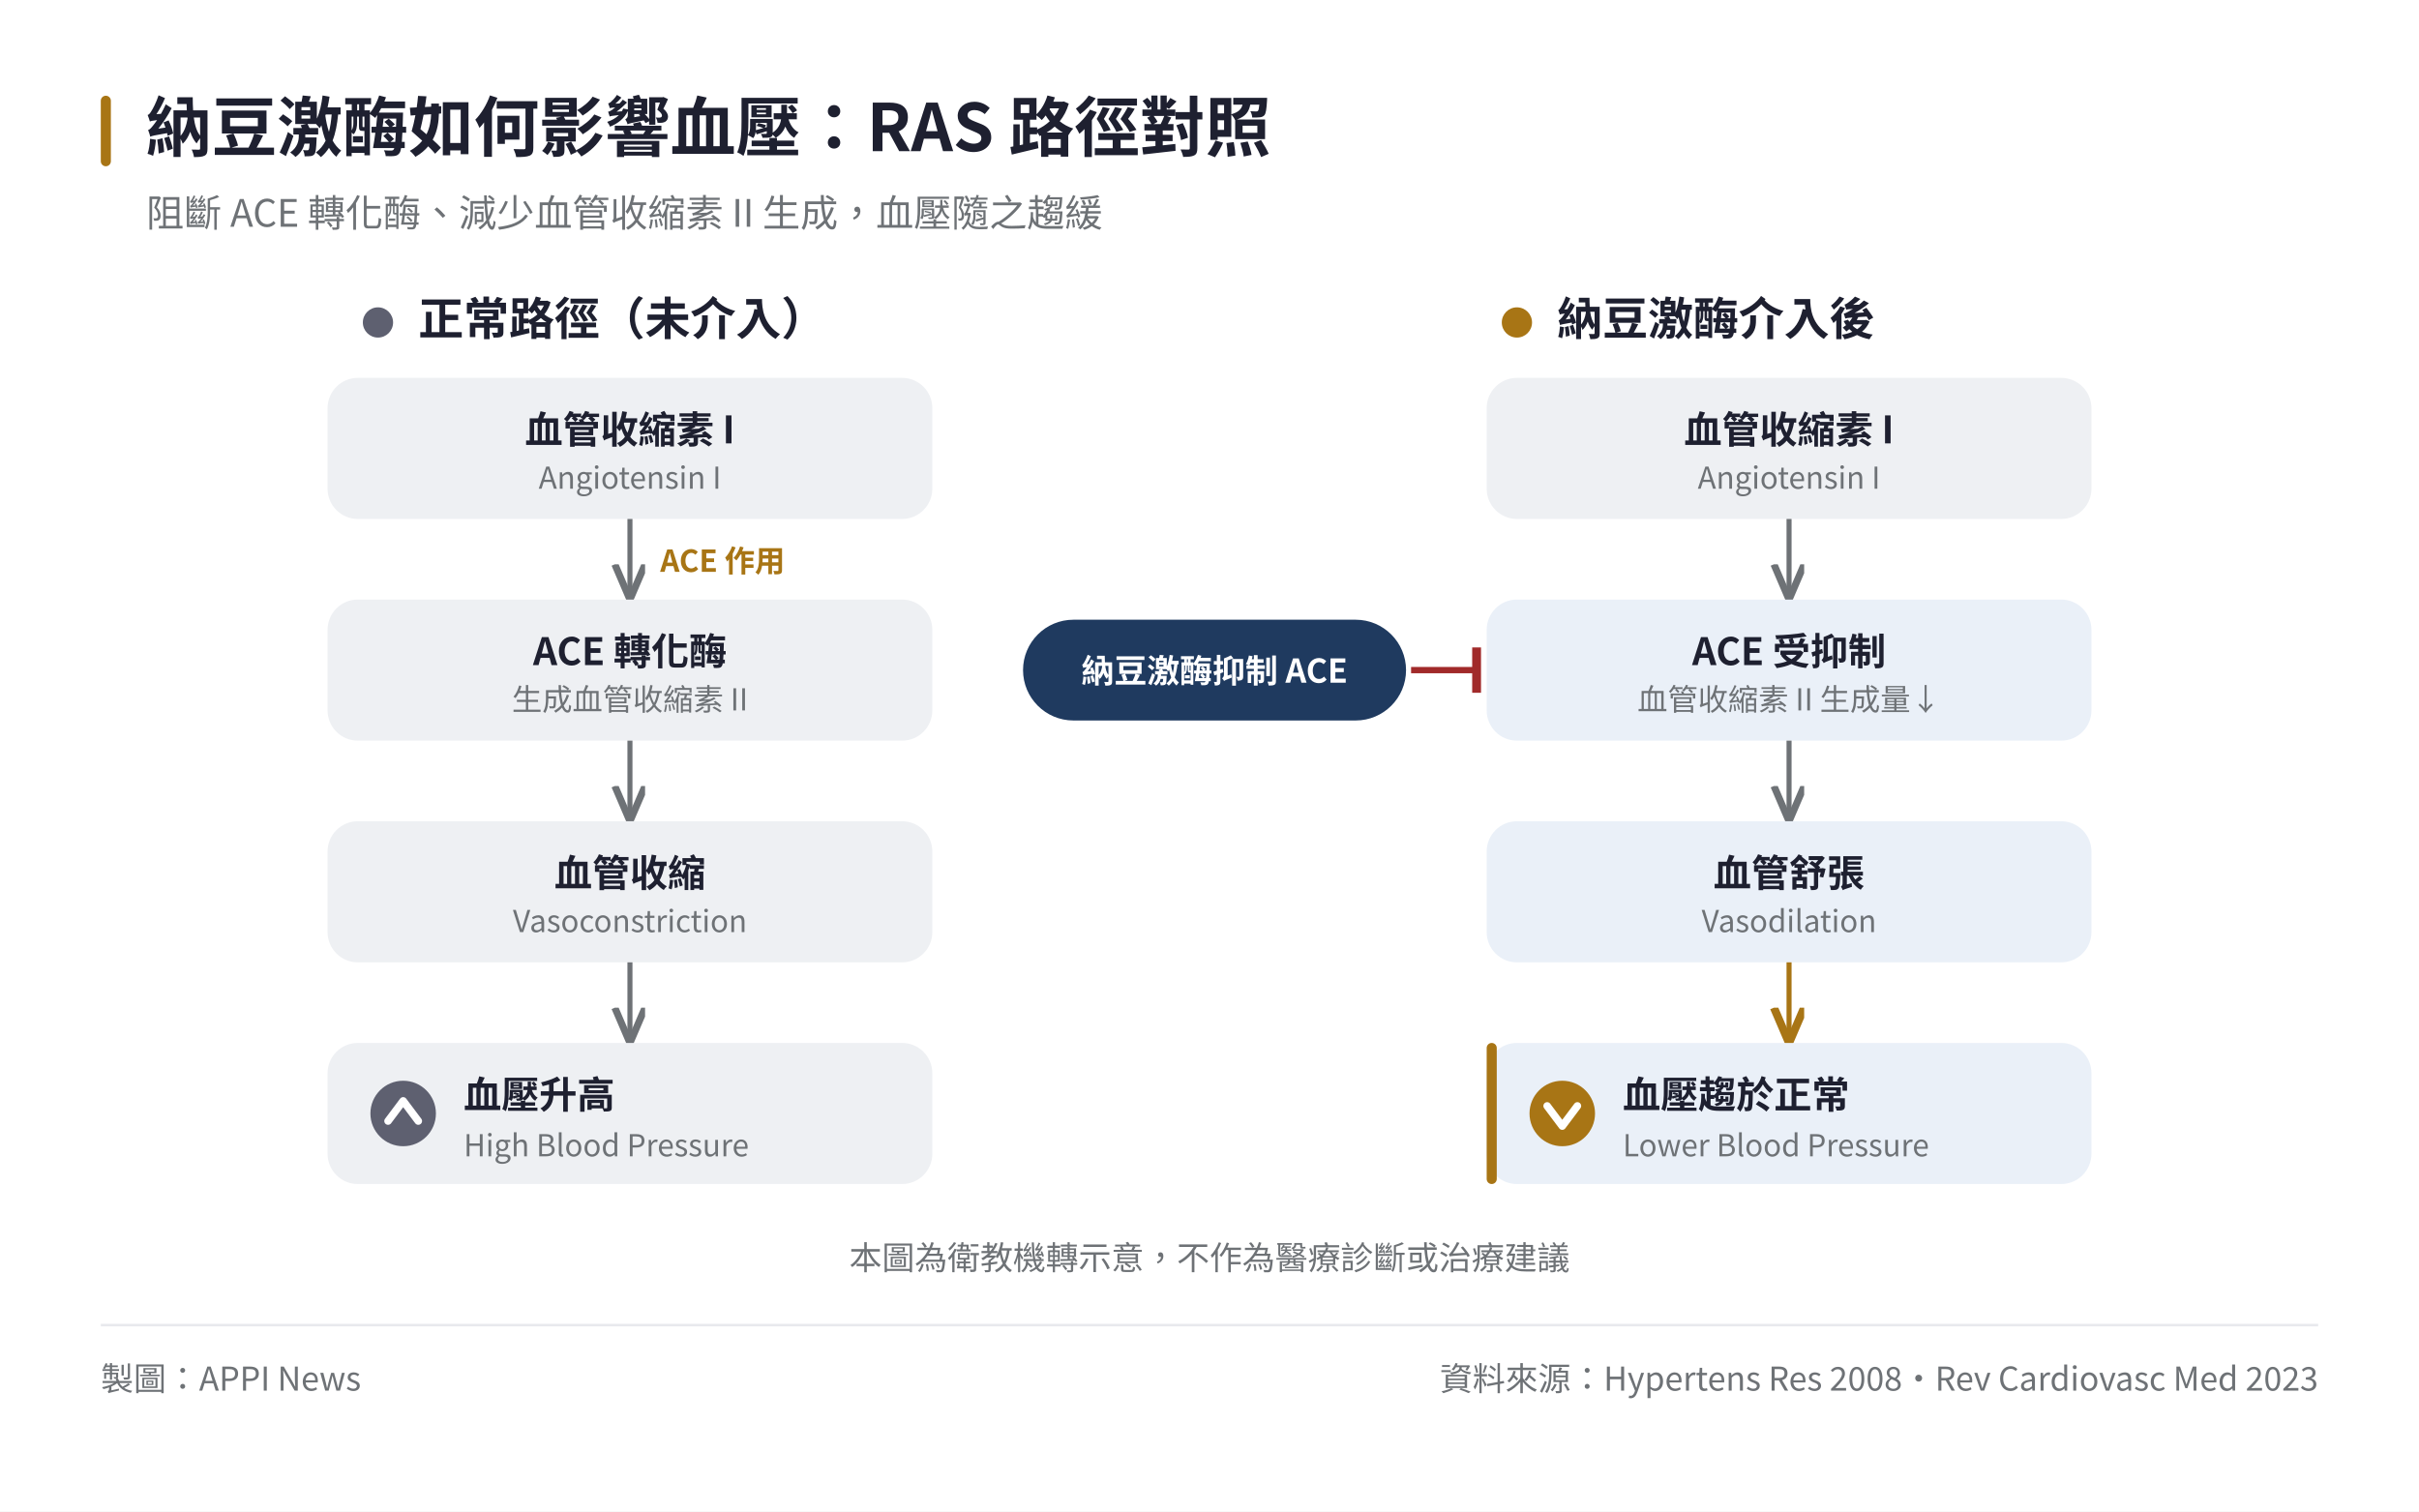
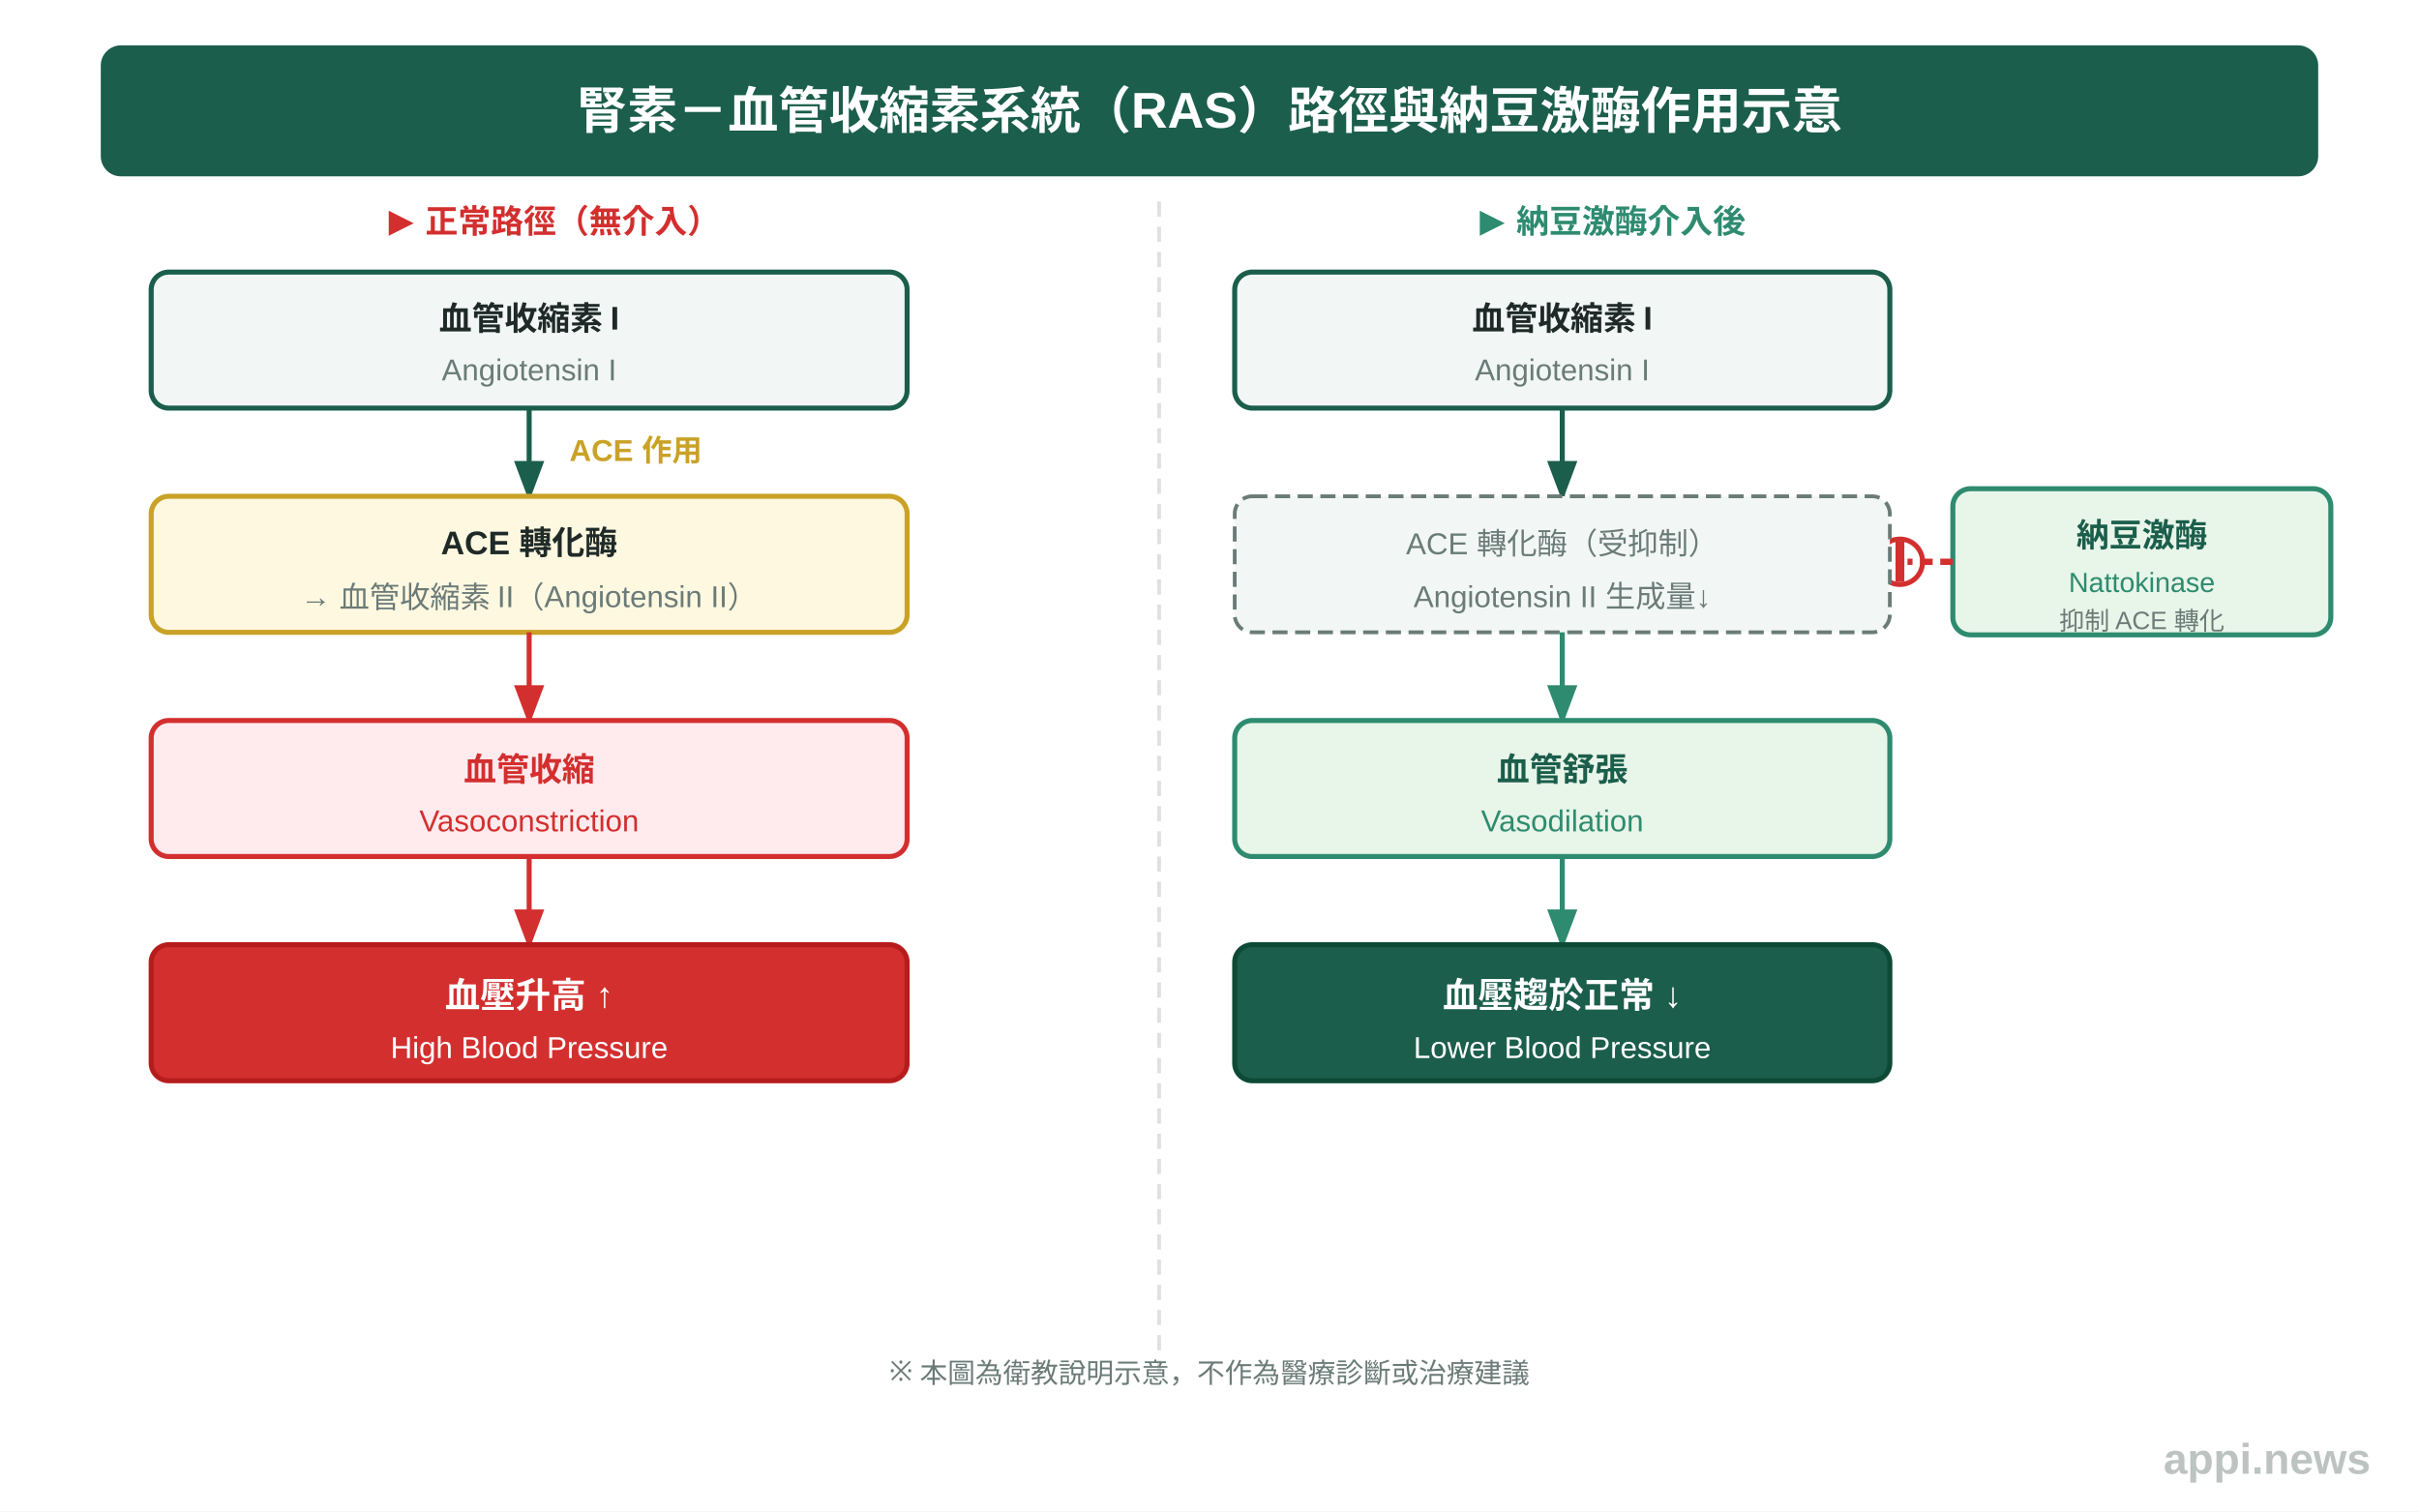
- <svg xmlns="http://www.w3.org/2000/svg" viewBox="0 0 960 600" width="960" height="600" role="img" aria-label="納豆激酶抑制 ACE 路徑對照圖：正常路徑下血管收縮素 I 經 ACE 轉化為血管收縮素 II 導致血管收縮、血壓升高；納豆激酶介入後抑制 ACE、血管收縮素 II 生成量下降、血管舒張、血壓趨於正常">
-   <style>
- text{font-family:'Noto Sans TC','PingFang TC','Microsoft JhengHei','Noto Sans CJK TC','Heiti TC',sans-serif;}
- .title{font-size:26px;font-weight:700;fill:#1e2030;}
- .deck{font-size:15px;fill:#6e7276;}
- .head{font-size:18px;font-weight:700;fill:#1e2030;}
- .node{font-size:15px;font-weight:700;fill:#1e2030;}
- .en{font-size:12px;fill:#6e7276;}
- .tag{font-size:12px;font-weight:700;fill:#a87515;}
- .pill{font-size:13px;font-weight:700;fill:#ffffff;}
- .foot{font-size:13px;fill:#6e7276;}
- .note{font-size:13px;fill:#6e7276;}
- </style>
+ <svg xmlns="http://www.w3.org/2000/svg" viewBox="0 0 960 600" width="960" height="600">
  <defs>
-     <marker id="arG" markerWidth="9" markerHeight="9" refX="6" refY="3" orient="auto">
-       <path d="M0 0 L7 3 L0 6" fill="none" stroke="#6e7276" stroke-width="1.4" />
+     <style>text{font-family:'Microsoft JhengHei','Noto Sans TC',Arial,sans-serif}</style>
+     <marker id="ag" markerWidth="8" markerHeight="6" refX="7" refY="3" orient="auto">
+       <polygon points="0 0,8 3,0 6" fill="#1B5E4B" />
    </marker>
-     <marker id="arGold" markerWidth="9" markerHeight="9" refX="6" refY="3" orient="auto">
-       <path d="M0 0 L7 3 L0 6" fill="none" stroke="#a87515" stroke-width="1.6" />
+     <marker id="ar" markerWidth="8" markerHeight="6" refX="7" refY="3" orient="auto">
+       <polygon points="0 0,8 3,0 6" fill="#D32F2F" />
+     </marker>
+     <marker id="ag2" markerWidth="8" markerHeight="6" refX="7" refY="3" orient="auto">
+       <polygon points="0 0,8 3,0 6" fill="#2E8B6F" />
    </marker>
  </defs>
-   <rect width="960" height="600" fill="#ffffff" />
-   <rect x="40" y="38" width="4" height="28" rx="2" fill="#a87515" />
-   <text x="58" y="60" class="title">納豆激酶如何影響血壓：RAS 路徑對照</text>
-   <text x="58" y="90" class="deck">阻斷 ACE 轉化酶、減少血管收縮素 II 生成，血壓隨之趨緩</text>
-   <circle cx="150" cy="128" r="6" fill="#5e6070" />
-   <text x="166" y="133" class="head">正常路徑（未介入）</text>
-   <circle cx="602" cy="128" r="6" fill="#a87515" />
-   <text x="618" y="133" class="head">納豆激酶介入後</text>
-   <rect x="130" y="150" width="240" height="56" rx="12" fill="#eef0f3" />
-   <text x="250" y="176" text-anchor="middle" class="node">血管收縮素 I</text>
-   <text x="250" y="194" text-anchor="middle" class="en">Angiotensin I</text>
-   <line x1="250" y1="206" x2="250" y2="236" stroke="#6e7276" stroke-width="2" marker-end="url(#arG)" />
-   <text x="262" y="227" class="tag">ACE 作用</text>
-   <rect x="130" y="238" width="240" height="56" rx="12" fill="#eef0f3" />
-   <text x="250" y="264" text-anchor="middle" class="node">ACE 轉化酶</text>
-   <text x="250" y="282" text-anchor="middle" class="en">生成血管收縮素 II</text>
-   <line x1="250" y1="294" x2="250" y2="324" stroke="#6e7276" stroke-width="2" marker-end="url(#arG)" />
-   <rect x="130" y="326" width="240" height="56" rx="12" fill="#eef0f3" />
-   <text x="250" y="352" text-anchor="middle" class="node">血管收縮</text>
-   <text x="250" y="370" text-anchor="middle" class="en">Vasoconstriction</text>
-   <line x1="250" y1="382" x2="250" y2="412" stroke="#6e7276" stroke-width="2" marker-end="url(#arG)" />
-   <rect x="130" y="414" width="240" height="56" rx="12" fill="#eef0f3" />
-   <circle cx="160" cy="442" r="13" fill="#5e6070" />
-   <path d="M154 445 L160 437 L166 445" fill="none" stroke="#ffffff" stroke-width="3" stroke-linecap="round" stroke-linejoin="round" />
-   <text x="184" y="440" class="node">血壓升高</text>
-   <text x="184" y="459" class="en">High Blood Pressure</text>
-   <rect x="590" y="150" width="240" height="56" rx="12" fill="#eef0f3" />
-   <text x="710" y="176" text-anchor="middle" class="node">血管收縮素 I</text>
-   <text x="710" y="194" text-anchor="middle" class="en">Angiotensin I</text>
-   <line x1="710" y1="206" x2="710" y2="236" stroke="#6e7276" stroke-width="2" marker-end="url(#arG)" />
-   <rect x="406" y="246" width="152" height="40" rx="20" fill="#1f3a5f" />
-   <text x="482" y="271" text-anchor="middle" class="pill">納豆激酶抑制 ACE</text>
-   <line x1="560" y1="266" x2="585" y2="266" stroke="#a12a2a" stroke-width="2.5" />
-   <line x1="586" y1="257" x2="586" y2="275" stroke="#a12a2a" stroke-width="3.5" />
-   <rect x="590" y="238" width="240" height="56" rx="12" fill="#eaf0f8" />
-   <text x="710" y="264" text-anchor="middle" class="node">ACE 受抑制</text>
-   <text x="710" y="282" text-anchor="middle" class="en">血管收縮素 II 生成量↓</text>
-   <line x1="710" y1="294" x2="710" y2="324" stroke="#6e7276" stroke-width="2" marker-end="url(#arG)" />
-   <rect x="590" y="326" width="240" height="56" rx="12" fill="#eaf0f8" />
-   <text x="710" y="352" text-anchor="middle" class="node">血管舒張</text>
-   <text x="710" y="370" text-anchor="middle" class="en">Vasodilation</text>
-   <line x1="710" y1="382" x2="710" y2="412" stroke="#a87515" stroke-width="2" marker-end="url(#arGold)" />
-   <rect x="590" y="414" width="240" height="56" rx="12" fill="#eaf0f8" />
-   <rect x="590" y="414" width="4" height="56" rx="2" fill="#a87515" />
-   <circle cx="620" cy="442" r="13" fill="#a87515" />
-   <path d="M614 439 L620 447 L626 439" fill="none" stroke="#ffffff" stroke-width="3" stroke-linecap="round" stroke-linejoin="round" />
-   <text x="644" y="440" class="node">血壓趨於正常</text>
-   <text x="644" y="459" class="en">Lower Blood Pressure</text>
-   <text x="480" y="504" text-anchor="middle" class="note">本圖為衛教機轉示意，不作為醫療診斷或治療建議</text>
-   <line x1="40" y1="526" x2="920" y2="526" stroke="#e8e9ed" stroke-width="1" />
-   <text x="40" y="552" class="foot">製圖：APPI News</text>
-   <text x="920" y="552" text-anchor="end" class="foot">資料來源：Hypertens Res 2008・Rev Cardiovasc Med 2023</text>
+   <rect width="960" height="600" fill="#fff" />
+   <rect x="40" y="18" width="880" height="52" rx="8" fill="#1B5E4B" />
+   <text x="480" y="51" text-anchor="middle" fill="#fff" font-size="20" font-weight="bold">腎素－血管收縮素系統（RAS）路徑與納豆激酶作用示意</text>
+   <text x="220" y="92" text-anchor="middle" fill="#D32F2F" font-size="13" font-weight="bold">▶ 正常路徑（無介入）</text>
+   <text x="640" y="92" text-anchor="middle" fill="#2E8B6F" font-size="13" font-weight="bold">▶ 納豆激酶介入後</text>
+   <line x1="460" y1="80" x2="460" y2="545" stroke="#e0e0e0" stroke-width="1.5" stroke-dasharray="6,4" />
+   <rect x="60" y="108" width="300" height="54" rx="7" fill="#F2F7F5" stroke="#1B5E4B" stroke-width="2" />
+   <text x="210" y="131" text-anchor="middle" fill="#1F2A28" font-size="13" font-weight="bold">血管收縮素 I</text>
+   <text x="210" y="151" text-anchor="middle" fill="#6B7B77" font-size="12">Angiotensin I</text>
+   <line x1="210" y1="162" x2="210" y2="197" stroke="#1B5E4B" stroke-width="2" marker-end="url(#ag)" />
+   <text x="226" y="183" fill="#C9A227" font-size="12" font-weight="bold">ACE 作用</text>
+   <rect x="60" y="197" width="300" height="54" rx="7" fill="#FFF8E1" stroke="#C9A227" stroke-width="2" />
+   <text x="210" y="220" text-anchor="middle" fill="#1F2A28" font-size="13" font-weight="bold">ACE 轉化酶</text>
+   <text x="210" y="241" text-anchor="middle" fill="#6B7B77" font-size="12">→ 血管收縮素 II（Angiotensin II）</text>
+   <line x1="210" y1="251" x2="210" y2="286" stroke="#D32F2F" stroke-width="2" marker-end="url(#ar)" />
+   <rect x="60" y="286" width="300" height="54" rx="7" fill="#FFEBEE" stroke="#D32F2F" stroke-width="2" />
+   <text x="210" y="310" text-anchor="middle" fill="#D32F2F" font-size="13" font-weight="bold">血管收縮</text>
+   <text x="210" y="330" text-anchor="middle" fill="#D32F2F" font-size="12">Vasoconstriction</text>
+   <line x1="210" y1="340" x2="210" y2="375" stroke="#D32F2F" stroke-width="2" marker-end="url(#ar)" />
+   <rect x="60" y="375" width="300" height="54" rx="7" fill="#D32F2F" stroke="#B71C1C" stroke-width="2" />
+   <text x="210" y="400" text-anchor="middle" fill="#fff" font-size="14" font-weight="bold">血壓升高 ↑</text>
+   <text x="210" y="420" text-anchor="middle" fill="#fff" font-size="12">High Blood Pressure</text>
+   <rect x="490" y="108" width="260" height="54" rx="7" fill="#F2F7F5" stroke="#1B5E4B" stroke-width="2" />
+   <text x="620" y="131" text-anchor="middle" fill="#1F2A28" font-size="13" font-weight="bold">血管收縮素 I</text>
+   <text x="620" y="151" text-anchor="middle" fill="#6B7B77" font-size="12">Angiotensin I</text>
+   <line x1="620" y1="162" x2="620" y2="197" stroke="#1B5E4B" stroke-width="2" marker-end="url(#ag)" />
+   <rect x="775" y="194" width="150" height="58" rx="7" fill="#E8F5E9" stroke="#2E8B6F" stroke-width="2" />
+   <text x="850" y="217" text-anchor="middle" fill="#1B5E4B" font-size="13" font-weight="bold">納豆激酶</text>
+   <text x="850" y="235" text-anchor="middle" fill="#2E8B6F" font-size="11">Nattokinase</text>
+   <text x="850" y="250" text-anchor="middle" fill="#6B7B77" font-size="10">抑制 ACE 轉化</text>
+   <line x1="775" y1="223" x2="757" y2="223" stroke="#D32F2F" stroke-width="2.5" stroke-dasharray="5,3" />
+   <line x1="754" y1="215" x2="754" y2="231" stroke="#D32F2F" stroke-width="3.5" />
+   <circle cx="754" cy="223" r="9" fill="none" stroke="#D32F2F" stroke-width="2" />
+   <rect x="490" y="197" width="260" height="54" rx="7" fill="#F2F7F5" stroke="#6B7B77" stroke-width="1.5" stroke-dasharray="6,3" />
+   <text x="620" y="220" text-anchor="middle" fill="#6B7B77" font-size="12">ACE 轉化酶（受抑制）</text>
+   <text x="620" y="241" text-anchor="middle" fill="#6B7B77" font-size="12">Angiotensin II 生成量↓</text>
+   <line x1="620" y1="251" x2="620" y2="286" stroke="#2E8B6F" stroke-width="2" marker-end="url(#ag2)" />
+   <rect x="490" y="286" width="260" height="54" rx="7" fill="#E8F5E9" stroke="#2E8B6F" stroke-width="2" />
+   <text x="620" y="310" text-anchor="middle" fill="#1B5E4B" font-size="13" font-weight="bold">血管舒張</text>
+   <text x="620" y="330" text-anchor="middle" fill="#2E8B6F" font-size="12">Vasodilation</text>
+   <line x1="620" y1="340" x2="620" y2="375" stroke="#2E8B6F" stroke-width="2" marker-end="url(#ag2)" />
+   <rect x="490" y="375" width="260" height="54" rx="7" fill="#1B5E4B" stroke="#0D4A35" stroke-width="2" />
+   <text x="620" y="400" text-anchor="middle" fill="#fff" font-size="14" font-weight="bold">血壓趨於正常 ↓</text>
+   <text x="620" y="420" text-anchor="middle" fill="#fff" font-size="12">Lower Blood Pressure</text>
+   <text x="480" y="548" text-anchor="middle" fill="#6B7B77" font-size="11">※ 本圖為衛教說明示意，不作為醫療診斷或治療建議</text>
+   <text x="940.8" y="585" text-anchor="end" font-family="sans-serif" font-size="17" fill="#6B7B77" fill-opacity="0.45" font-weight="600">appi.news</text>
</svg>
